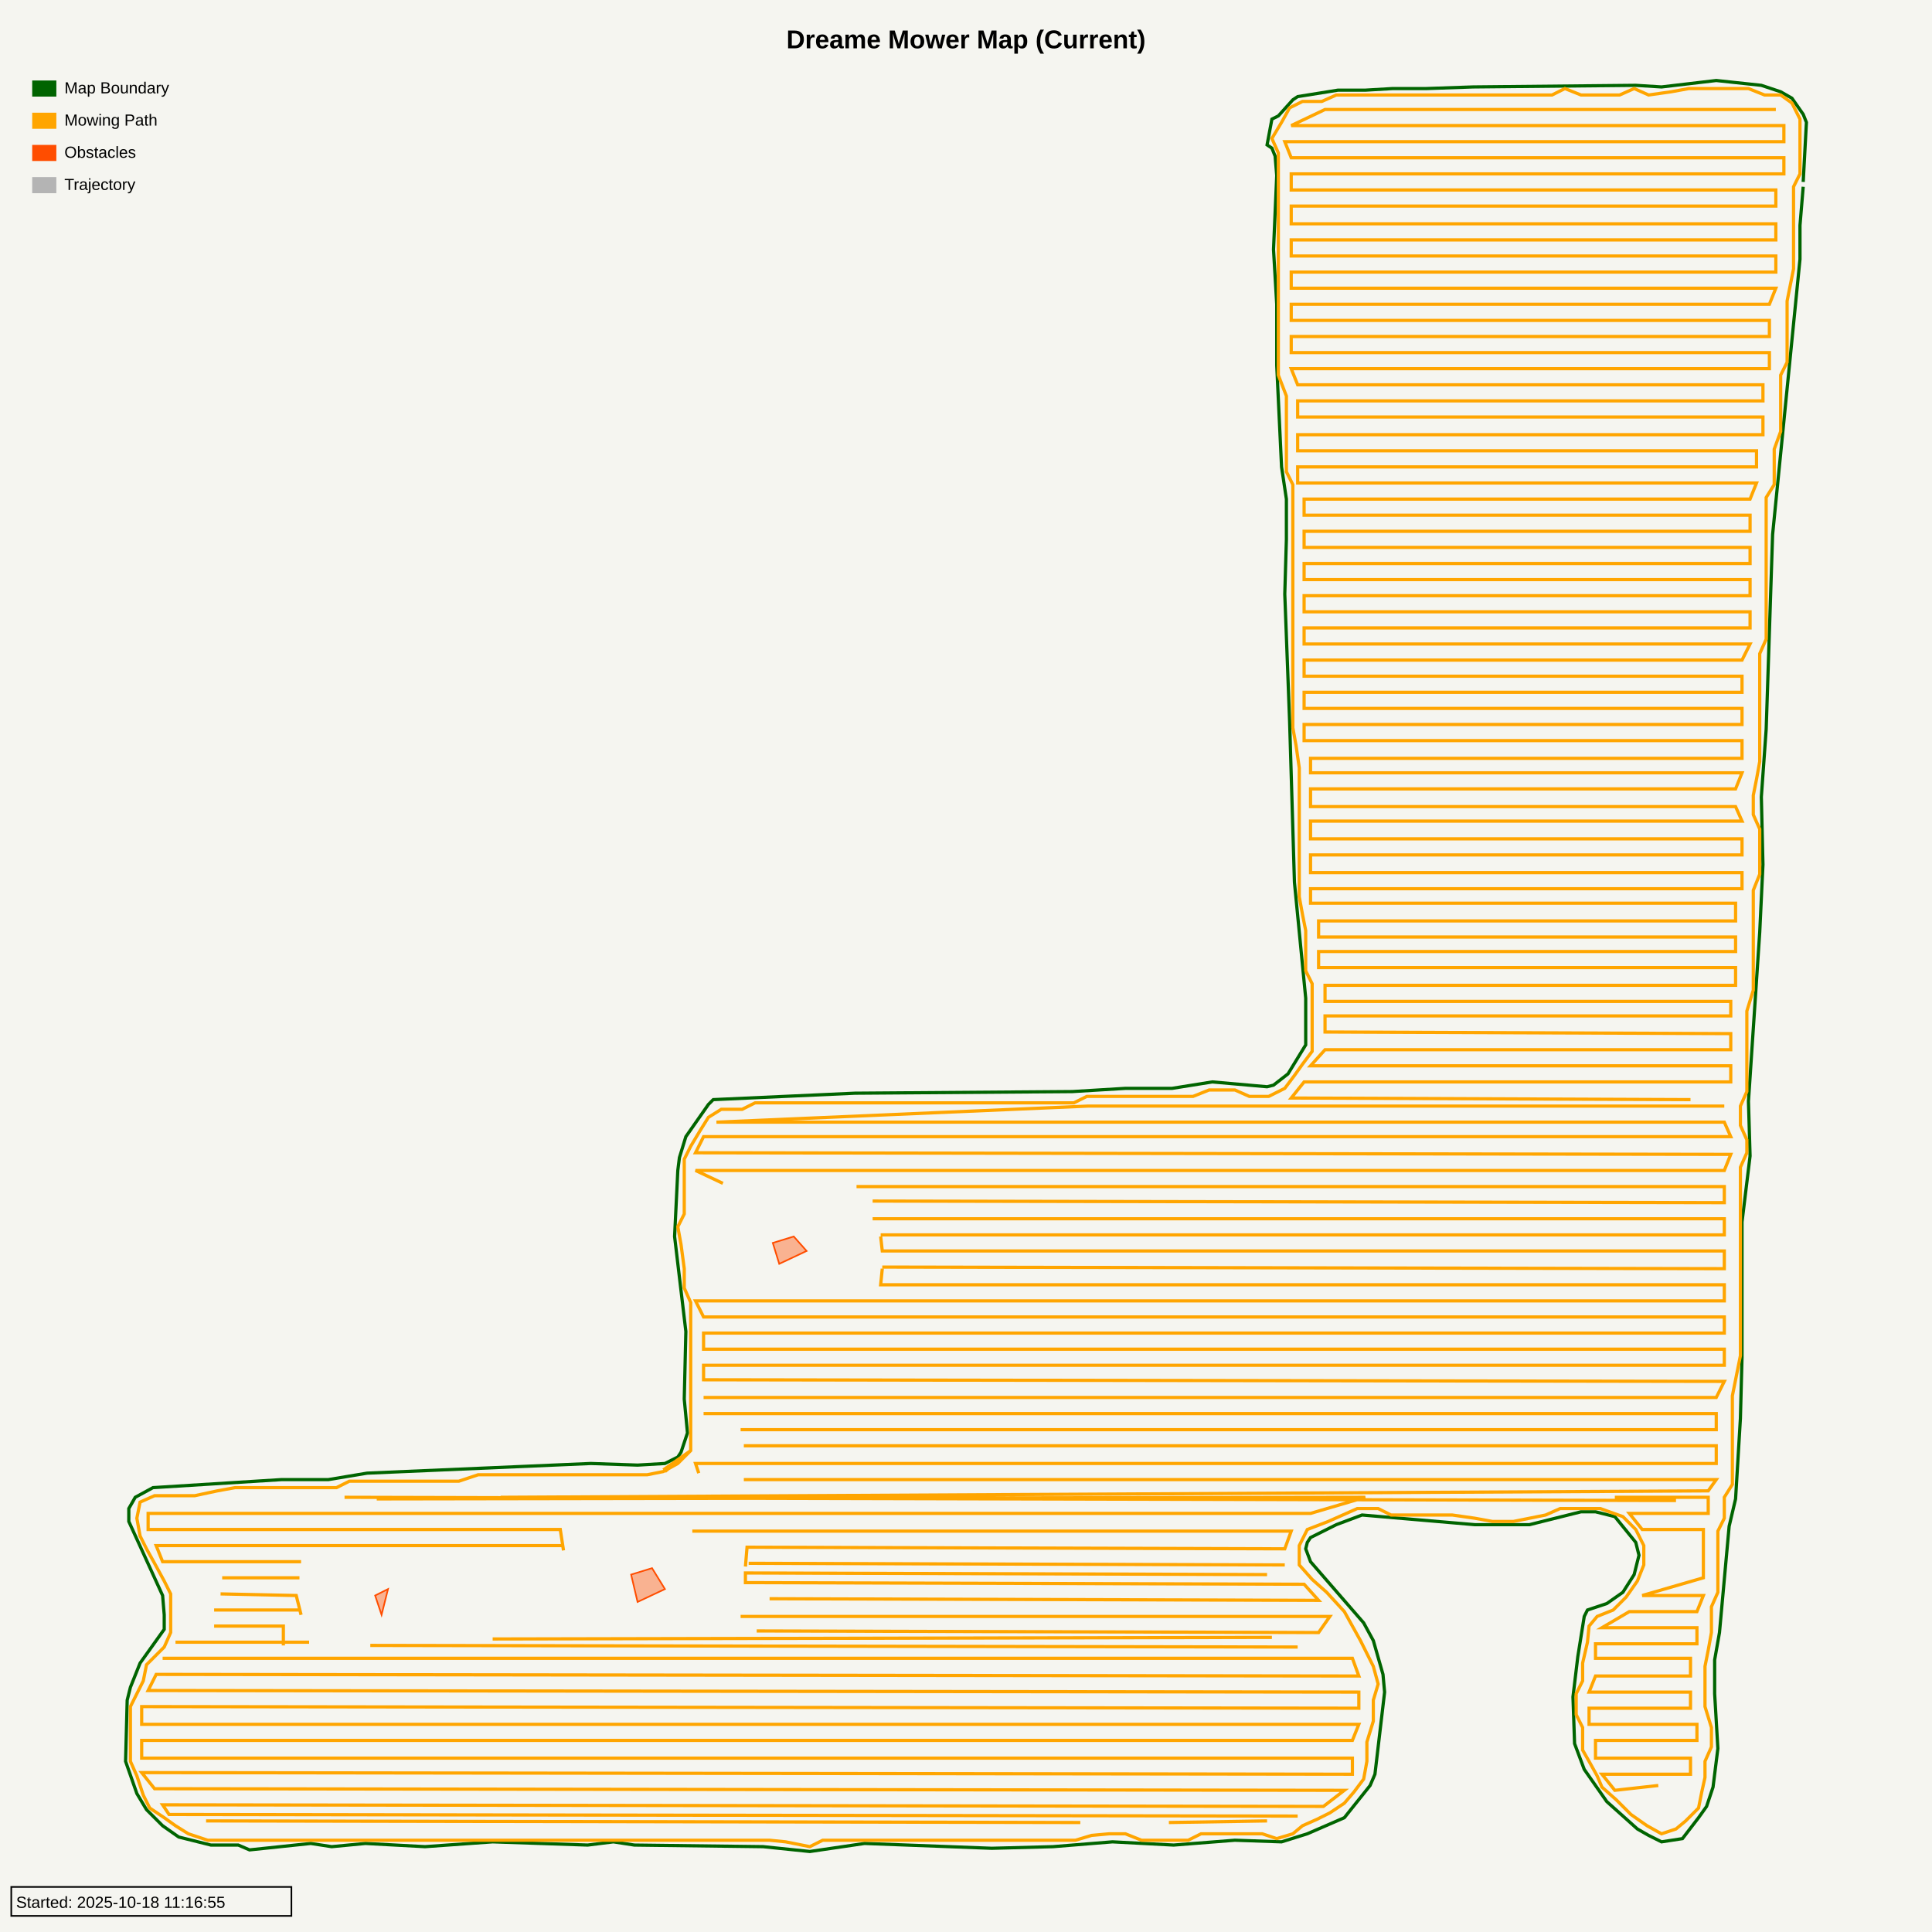
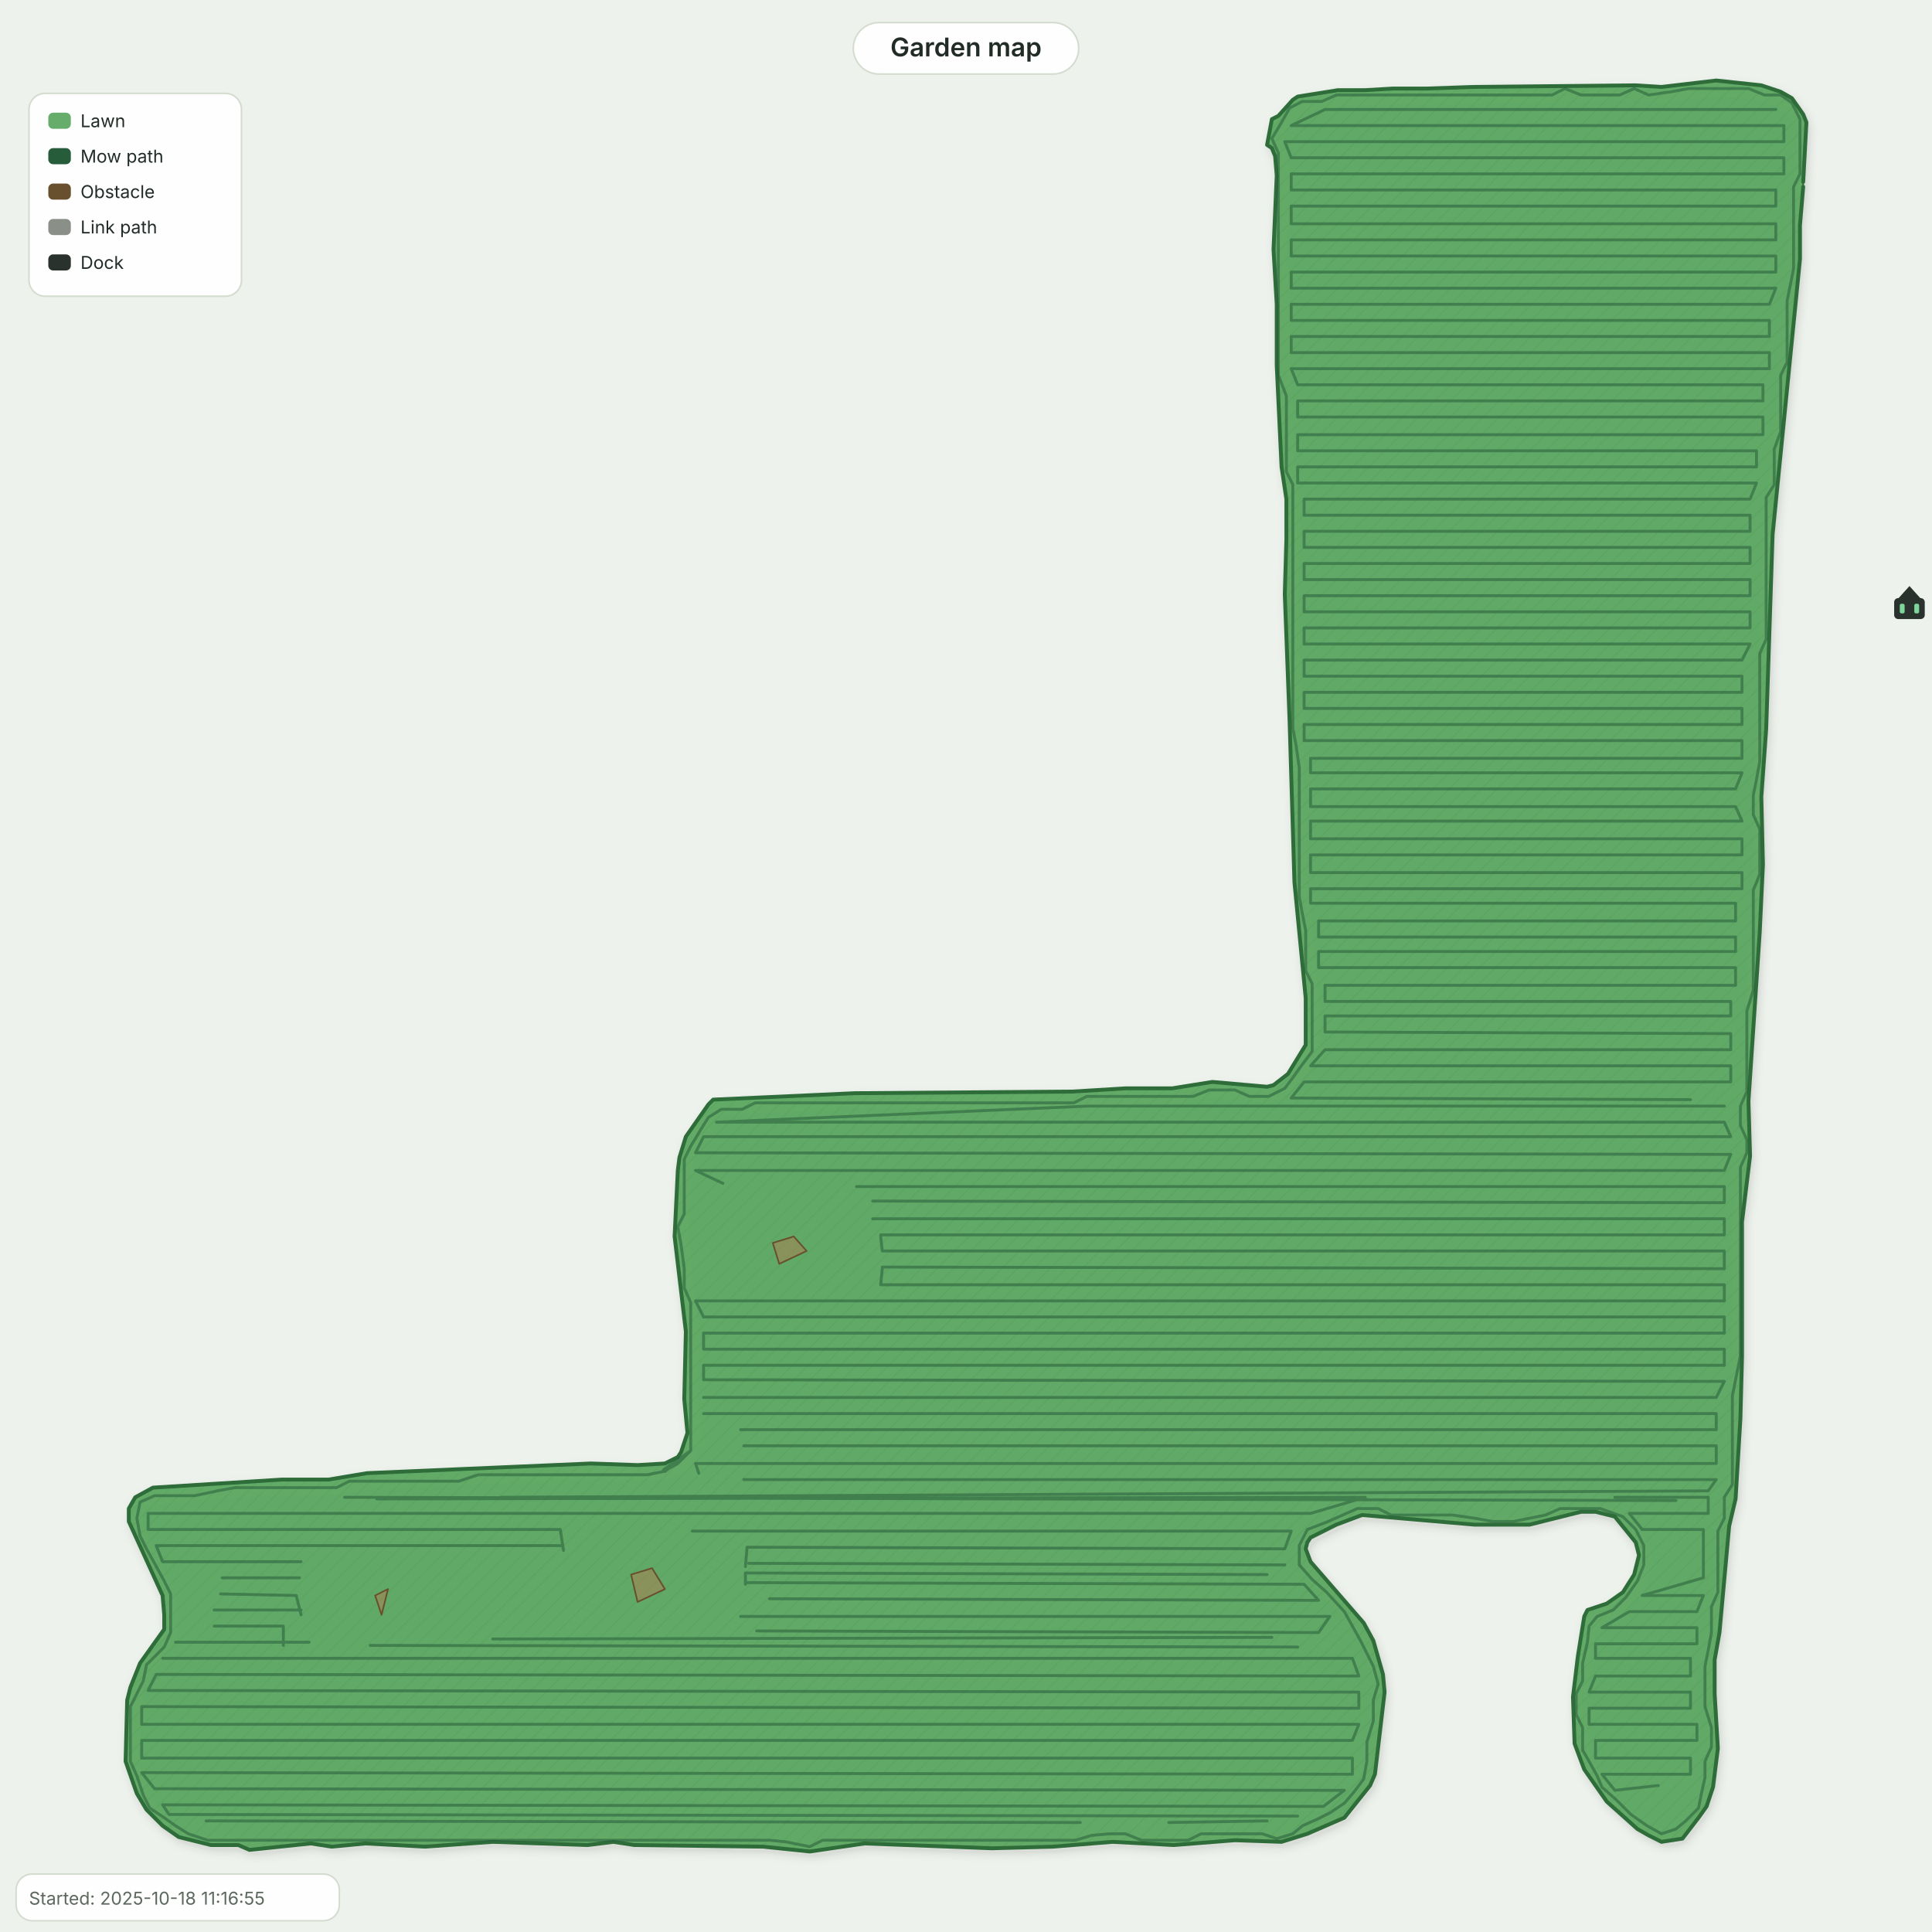
<svg xmlns="http://www.w3.org/2000/svg" width="1200" height="1200" viewBox="0 0 1200 1200">
-   <rect width="100%" height="100%" fill="#f5f5f0" />
-   <path d="M 1120 113 L 1122 76 L 1120 71 L 1113 61 L 1106 57 L 1094 53 L 1066 50 L 1032 54 L 1016 53 L 915 54 L 886 55 L 865 55 L 848 56 L 831 56 L 806 60 L 803 62 L 794 72 L 790 74 L 787 90 L 790 92 L 792 97 L 793 109 L 791 155 L 793 189 L 793 227 L 796 290 L 799 310 L 799 335 L 798 369 L 801 448 L 804 548 L 811 620 L 811 649 L 800 667 L 791 674 L 787 675 L 753 672 L 728 676 L 699 676 L 666 678 L 531 679 L 443 683 L 440 686 L 426 706 L 422 719 L 421 727 L 419 768 L 426 827 L 425 869 L 427 890 L 423 902 L 421 905 L 413 909 L 396 910 L 367 909 L 228 915 L 204 919 L 175 919 L 95 924 L 84 930 L 80 937 L 80 945 L 101 991 L 102 1003 L 102 1012 L 87 1033 L 81 1048 L 79 1056 L 78 1094 L 85 1114 L 91 1124 L 101 1134 L 111 1141 L 131 1146 L 148 1146 L 155 1149 L 193 1145 L 206 1147 L 227 1145 L 264 1147 L 306 1144 L 365 1146 L 381 1144 L 394 1146 L 474 1147 L 503 1150 L 537 1145 L 616 1148 L 654 1147 L 691 1144 L 729 1146 L 767 1143 L 796 1144 L 812 1139 L 835 1129 L 851 1109 L 854 1102 L 860 1051 L 859 1040 L 853 1019 L 847 1008 L 814 970 L 811 962 L 812 958 L 814 955 L 830 947 L 846 941 L 916 947 L 941 947 L 950 947 L 982 939 L 991 939 L 1003 942 L 1016 958 L 1018 966 L 1015 978 L 1008 989 L 998 996 L 986 1000 L 984 1004 L 980 1029 L 977 1054 L 978 1083 L 984 1099 L 998 1119 L 1017 1136 L 1024 1140 L 1032 1144 L 1045 1142 L 1055 1129 L 1060 1122 L 1064 1110 L 1067 1086 L 1065 1052 L 1065 1031 L 1068 1014 L 1074 948 L 1078 931 L 1081 881 L 1082 843 L 1082 759 L 1087 718 L 1086 684 L 1093 579 L 1095 537 L 1094 495 L 1097 453 L 1101 332 L 1118 161 L 1118 140 L 1120 116" stroke="#006400" stroke-width="2" fill="none" />
-   <path d="M 1103 68 L 823 68 L 802 78 L 1108 78 L 1108 88 L 798 88 L 802 98 L 1108 98 L 1108 108 L 802 108 L 802 118 L 1103 118 L 1103 128 L 802 128 L 802 139 L 1103 139 L 1103 149 L 802 149 L 802 159 L 1103 159 L 1103 169 L 802 169 L 802 179 L 1103 179 L 1099 189 L 802 189 L 802 199 L 1099 199 L 1099 209 L 802 209 L 802 219 L 1099 219 L 1099 229 L 802 229 L 806 239 L 1095 239 L 1095 249 L 806 249 L 806 259 L 1095 259 L 1095 270 L 806 270 L 806 280 L 1091 280 L 1091 290 L 806 290 L 806 300 L 1091 300 L 1087 310 L 810 310 L 810 320 L 1087 320 L 1087 330 L 810 330 L 810 340 L 1087 340 L 1087 350 L 810 350 L 810 360 L 1087 360 L 1087 370 L 810 370 L 810 380 L 1087 380 L 1087 390 L 810 390 L 810 400 L 1087 400 L 1082 410 L 810 410 L 810 420 L 1082 420 L 1082 430 L 810 430 L 810 440 L 1082 440 L 1082 450 L 810 450 L 810 460 L 1082 460 L 1082 471 L 814 471 L 814 480 L 1082 480 L 1078 490 L 814 490 L 814 501 L 1078 501 L 1082 510 L 814 510 L 814 521 L 1082 521 L 1082 531 L 814 531 L 814 542 L 1082 542 L 1082 552 L 814 552 L 814 561 L 1078 561 L 1078 572 L 819 572 L 819 582 L 1078 582 L 1078 591 L 819 591 L 819 601 L 1078 601 L 1078 612 L 823 612 L 823 622 L 1075 622 L 1075 631 L 823 631 L 823 641 L 1075 642 L 1075 652 L 823 652 L 814 662 L 1075 662 L 1075 672 L 810 672 L 802 682 L 1050 683 M 1071 687 L 676 687 L 445 697 L 1071 697 L 1075 706 L 437 706 L 432 716 L 1075 717 L 1071 727 L 432 727 L 449 735 M 532 737 L 1071 737 L 1071 747 L 542 746 M 542 749 M 542 757 L 1071 757 L 1071 767 L 547 767 M 547 768 L 548 777 L 1071 777 L 1071 788 L 548 787 M 548 788 L 547 798 L 1071 798 L 1071 808 L 432 808 L 437 818 L 1071 818 L 1071 828 L 437 828 L 437 838 L 1071 838 L 1071 848 L 437 848 L 437 857 L 1071 858 L 1066 868 L 437 868 L 453 868 M 437 878 L 1066 878 L 1066 888 L 460 888 M 462 888 M 462 898 L 1066 898 L 1066 909 L 432 909 L 434 915 M 462 919 L 1066 919 L 1061 926 L 311 930 M 214 930 L 1041 932 M 1003 930 L 1061 930 L 1061 940 L 1012 940 L 1020 950 L 1058 950 L 1058 980 L 1020 991 L 1058 991 L 1054 1001 L 1012 1001 L 995 1011 L 1054 1011 L 1054 1021 L 991 1021 L 991 1030 L 1050 1030 L 1050 1041 L 991 1041 L 987 1051 L 1050 1051 L 1050 1061 L 987 1061 L 987 1071 L 1054 1071 L 1054 1081 L 991 1081 L 991 1092 L 1050 1092 L 1050 1102 L 995 1102 L 1003 1112 L 1030 1109 M 806 1128 L 105 1127 L 101 1121 L 822 1122 L 835 1112 L 96 1111 L 88 1101 L 840 1102 L 840 1092 L 88 1092 L 88 1081 L 840 1081 L 844 1071 L 88 1071 L 88 1060 L 844 1061 L 844 1051 L 92 1050 L 97 1040 L 844 1041 L 840 1030 L 101 1030 L 118 1030 M 109 1020 L 192 1020 M 176 1022 L 176 1010 L 133 1010 M 133 1012 M 133 1000 L 187 1000 M 187 1003 L 184 991 L 137 990 M 138 992 M 138 980 L 186 980 M 187 970 L 101 970 L 97 960 L 349 960 M 350 963 L 348 950 L 92 950 L 92 940 L 814 940 L 848 930 L 234 931 M 726 1132 L 787 1131 M 671 1132 L 128 1131 M 306 1018 L 790 1017 M 806 1023 L 230 1022 M 470 1013 L 819 1014 L 826 1004 L 460 1004 M 462 1004 M 478 993 L 819 994 L 810 984 L 464 983 M 463 984 L 463 977 L 787 978 M 798 972 L 465 971 M 463 973 L 464 961 L 798 962 L 802 951 L 430 951 M 429 901 L 429 888 L 429 876 L 429 863 L 429 851 L 429 834 L 429 821 L 429 809 L 425 800 L 425 788 L 423 773 L 421 762 L 425 754 L 425 742 L 425 731 L 425 720 L 429 712 L 435 702 L 440 694 L 448 689 L 461 689 L 469 685 L 482 685 L 499 685 L 511 685 L 524 685 L 537 685 L 549 685 L 562 685 L 574 685 L 587 685 L 604 685 L 616 685 L 629 685 L 641 685 L 654 685 L 667 685 L 675 681 L 688 681 L 704 681 L 717 681 L 730 681 L 741 681 L 751 677 L 767 677 L 776 681 L 788 681 L 798 676 L 804 668 L 809 661 L 815 653 L 815 641 L 815 624 L 815 611 L 811 603 L 811 590 L 811 578 L 809 568 L 807 557 L 807 544 L 807 527 L 807 515 L 807 502 L 807 490 L 807 477 L 805 463 L 803 452 L 803 439 L 803 427 L 803 418 L 803 406 L 803 393 L 803 380 L 803 368 L 803 356 L 803 348 L 803 335 L 803 322 L 803 314 L 803 301 L 799 293 L 799 281 L 799 270 L 799 258 L 799 246 L 794 233 L 794 222 L 794 209 L 794 197 L 794 185 L 794 169 L 794 156 L 794 144 L 794 132 L 794 120 L 794 107 L 794 95 L 790 86 L 796 76 L 801 67 L 809 63 L 821 63 L 830 59 L 843 59 L 856 59 L 868 59 L 885 59 L 898 59 L 910 59 L 923 59 L 935 59 L 952 59 L 964 59 L 972 55 L 982 59 L 994 59 L 1006 59 L 1015 55 L 1024 59 L 1038 57 L 1049 55 L 1061 55 L 1074 55 L 1086 55 L 1096 59 L 1106 59 L 1113 64 L 1118 74 L 1118 86 L 1118 97 L 1118 108 L 1114 116 L 1114 132 L 1114 144 L 1114 155 L 1114 167 L 1112 177 L 1110 187 L 1110 198 L 1110 210 L 1110 225 L 1106 233 L 1106 245 L 1106 257 L 1106 268 L 1102 279 L 1102 290 L 1102 301 L 1097 309 L 1097 322 L 1097 333 L 1097 345 L 1097 358 L 1097 374 L 1097 385 L 1097 397 L 1093 406 L 1093 418 L 1093 431 L 1093 443 L 1093 456 L 1093 473 L 1091 484 L 1089 494 L 1089 506 L 1093 515 L 1093 531 L 1093 543 L 1089 553 L 1089 565 L 1089 578 L 1089 590 L 1089 603 L 1089 615 L 1085 628 L 1085 641 L 1085 653 L 1085 666 L 1085 678 L 1081 687 L 1081 699 L 1085 708 L 1085 716 L 1081 725 L 1081 737 L 1081 754 L 1081 767 L 1081 779 L 1081 792 L 1081 804 L 1081 817 L 1081 830 L 1081 842 L 1078 857 L 1076 867 L 1076 880 L 1076 893 L 1076 905 L 1076 922 L 1071 930 L 1071 943 L 1067 951 L 1067 964 L 1067 977 L 1067 989 L 1063 998 L 1063 1014 L 1061 1025 L 1059 1035 L 1059 1048 L 1059 1060 L 1063 1073 L 1063 1085 L 1059 1094 L 1059 1104 L 1057 1113 L 1055 1123 L 1047 1131 L 1041 1136 L 1032 1139 L 1023 1134 L 1013 1127 L 1004 1118 L 995 1110 L 992 1103 L 987 1094 L 983 1087 L 983 1073 L 979 1065 L 979 1052 L 983 1044 L 983 1033 L 986 1020 L 987 1010 L 992 1004 L 1002 1000 L 1010 992 L 1017 982 L 1021 972 L 1021 960 L 1016 950 L 1008 942 L 994 937 L 982 937 L 969 937 L 960 941 L 950 943 L 940 945 L 927 945 L 916 943 L 902 941 L 889 941 L 877 941 L 864 941 L 856 937 L 843 937 L 834 941 L 825 945 L 812 950 L 807 960 L 807 972 L 815 981 L 824 989 L 835 1001 L 840 1010 L 845 1019 L 849 1027 L 853 1035 L 856 1046 L 853 1056 L 853 1069 L 849 1082 L 849 1094 L 847 1105 L 841 1113 L 835 1120 L 826 1126 L 818 1130 L 809 1134 L 803 1139 L 793 1142 L 784 1139 L 772 1139 L 759 1139 L 746 1139 L 738 1143 L 721 1143 L 709 1143 L 699 1139 L 689 1139 L 678 1140 L 668 1143 L 655 1143 L 642 1143 L 626 1143 L 614 1143 L 602 1143 L 589 1143 L 577 1143 L 565 1143 L 552 1143 L 541 1143 L 524 1143 L 511 1143 L 503 1147 L 488 1144 L 478 1143 L 465 1143 L 453 1143 L 440 1143 L 427 1143 L 415 1143 L 402 1143 L 385 1143 L 373 1143 L 360 1143 L 348 1143 L 335 1143 L 318 1143 L 306 1143 L 293 1143 L 280 1143 L 268 1143 L 255 1143 L 243 1143 L 230 1143 L 213 1143 L 201 1143 L 188 1143 L 175 1143 L 163 1143 L 154 1143 L 142 1143 L 129 1143 L 117 1139 L 109 1134 L 102 1129 L 93 1123 L 89 1115 L 85 1103 L 81 1094 L 81 1082 L 81 1071 L 81 1060 L 85 1052 L 89 1044 L 91 1034 L 102 1023 L 106 1014 L 106 1002 L 106 990 L 102 982 L 96 971 L 91 962 L 87 954 L 85 943 L 87 933 L 96 929 L 108 929 L 121 929 L 135 926 L 146 924 L 159 924 L 171 924 L 184 924 L 196 924 L 209 924 L 217 920 L 234 920 L 247 920 L 259 920 L 272 920 L 285 920 L 297 916 L 310 916 L 322 916 L 335 916 L 348 916 L 360 916 L 373 916 L 385 916 L 402 916 L 412 914 L 421 909 L 429 901 L 413 914 M 421 909 L 429 901 L 429 888 L 429 876 L 429 863 L 429 851 L 429 834 L 429 821 L 429 809 L 425 800 L 425 788 L 423 773 L 421 762 L 425 754 L 425 742 L 425 731 L 425 720 L 429 712 L 435 702 L 440 694 L 448 689 L 461 689 L 469 685 L 482 685 L 499 685 L 511 685 L 524 685 L 537 685 L 549 685 L 562 685 L 574 685 L 587 685 L 604 685 L 616 685 L 629 685 L 641 685 L 654 685 L 667 685 L 675 681 L 688 681 L 704 681 L 717 681 L 730 681 L 741 681 L 751 677 L 767 677 L 776 681 L 788 681 L 798 676 L 804 668 L 809 661 L 815 653 L 815 641 L 815 624 L 815 611 L 811 603 L 811 590 L 811 578 L 809 568 L 807 557 L 807 544 L 807 527 L 807 515 L 807 502 L 807 490 L 807 477 L 805 463 L 803 452 L 803 439 L 803 427 L 803 418 L 803 406 L 803 393 L 803 380 L 803 368 L 803 356 L 803 348 L 803 335 L 803 322 L 803 314 L 803 301 L 799 293 L 799 281 L 799 270 L 799 258 L 799 246 L 794 233 L 794 222 L 794 209 L 794 197 L 794 185 L 794 169 L 794 156 L 794 144 L 794 132 L 794 120 L 794 107 L 794 95 L 790 86 L 796 76 L 801 67 L 809 63 L 821 63 L 830 59 L 843 59 L 856 59 L 868 59 L 885 59 L 898 59 L 910 59 L 923 59 L 935 59 L 952 59 L 964 59 L 972 55 L 982 59 L 994 59 L 1006 59 L 1015 55 L 1024 59 L 1038 57 L 1049 55 L 1061 55 L 1074 55 L 1086 55 L 1096 59 L 1106 59 L 1113 64 L 1118 74 L 1118 86 L 1118 97 L 1118 108 L 1114 116 L 1114 132 L 1114 144 L 1114 155 L 1114 167 L 1112 177 L 1110 187 L 1110 198 L 1110 210 L 1110 225 L 1106 233 L 1106 245 L 1106 257 L 1106 268 L 1102 279 L 1102 290 L 1102 301 L 1097 309 L 1097 322 L 1097 333 L 1097 345 L 1097 358 L 1097 374 L 1097 385 L 1097 397 L 1093 406 L 1093 418 L 1093 431 L 1093 443 L 1093 456 L 1093 473 L 1091 484 L 1089 494 L 1089 506 L 1093 515 L 1093 531 L 1093 543 L 1089 553 L 1089 565 L 1089 578 L 1089 590 L 1089 603 L 1089 615 L 1085 628 L 1085 641 L 1085 653 L 1085 666 L 1085 678 L 1081 687 L 1081 699 L 1085 708 L 1085 716 L 1081 725 L 1081 737 L 1081 754 L 1081 767 L 1081 779 L 1081 792 L 1081 804 L 1081 817 L 1081 830 L 1081 842 L 1078 857 L 1076 867 L 1076 880 L 1076 893 L 1076 905 L 1076 922 L 1071 930 L 1071 943 L 1067 951 L 1067 964 L 1067 977 L 1067 989 L 1063 998 L 1063 1014 L 1061 1025 L 1059 1035 L 1059 1048 L 1059 1060 L 1063 1073 L 1063 1085 L 1059 1094 L 1059 1104 L 1057 1113 L 1055 1123 L 1047 1131 L 1041 1136 L 1032 1139 L 1023 1134 L 1013 1127 L 1004 1118 L 995 1110 L 992 1103 L 987 1094 L 983 1087 L 983 1073 L 979 1065 L 979 1052 L 983 1044 L 983 1033 L 986 1020 L 987 1010 L 992 1004 L 1002 1000 L 1010 992 L 1017 982 L 1021 972 L 1021 960 L 1016 950 L 1008 942 L 994 937 L 982 937 L 969 937 L 960 941 L 950 943 L 940 945 L 927 945 L 916 943 L 902 941 L 889 941 L 877 941 L 864 941 L 856 937 L 843 937 L 834 941 L 825 945 L 812 950 L 807 960 L 807 972 L 815 981 L 824 989 L 835 1001 L 840 1010 L 845 1019 L 849 1027 L 853 1035 L 856 1046 L 853 1056 L 853 1069 L 849 1082 L 849 1094 L 847 1105 L 841 1113 L 835 1120 L 826 1126 L 818 1130 L 809 1134 L 803 1139 L 793 1142 L 784 1139 L 772 1139 L 759 1139 L 746 1139 L 738 1143 L 721 1143 L 709 1143 L 699 1139 L 689 1139 L 678 1140 L 668 1143 L 655 1143 L 642 1143 L 626 1143 L 614 1143 L 602 1143 L 589 1143 L 577 1143 L 565 1143 L 552 1143 L 541 1143 L 524 1143 L 511 1143 L 503 1147 L 488 1144 L 478 1143 L 465 1143 L 453 1143 L 440 1143 L 427 1143 L 415 1143 L 402 1143 L 385 1143 L 373 1143 L 360 1143 L 348 1143 L 335 1143 L 318 1143 L 306 1143 L 293 1143 L 280 1143 L 268 1143 L 255 1143 L 243 1143 L 230 1143 L 213 1143 L 201 1143 L 188 1143 L 175 1143 L 163 1143 L 154 1143 L 142 1143 L 129 1143 L 117 1139 L 109 1134 L 102 1129 L 93 1123 L 89 1115 L 85 1103 L 81 1094 L 81 1082 L 81 1071 L 81 1060 L 85 1052 L 89 1044 L 91 1034 L 102 1023 L 106 1014 L 106 1002 L 106 990 L 102 982 L 96 971 L 91 962 L 87 954 L 85 943 L 87 933 L 96 929 L 108 929 L 121 929 L 135 926 L 146 924 L 159 924 L 171 924 L 184 924 L 196 924 L 209 924 L 217 920 L 234 920 L 247 920 L 259 920 L 272 920 L 285 920 L 297 916 L 310 916 L 322 916 L 335 916 L 348 916 L 360 916 L 373 916 L 385 916 L 402 916 L 412 914 L 421 909 L 429 901 L 412 913" stroke="#ffa500" stroke-width="2" fill="none" />
-   <polygon points="484,785 480,772 493,768 501,777" fill="#ff4d0065" stroke="#ff4d00" />
-   <polygon points="396,995 392,978 405,974 413,987" fill="#ff4d0065" stroke="#ff4d00" />
-   <polygon points="237,1003 233,991 241,987" fill="#ff4d0065" stroke="#ff4d00" />
-   <text x="600" y="30" font-family="Arial, sans-serif" font-size="16" font-weight="bold" fill="#000000" text-anchor="middle">Dreame Mower Map (Current)</text>
-   <rect x="20" y="50" width="15" height="10" fill="#006400" />
-   <text x="40" y="58" font-family="Arial, sans-serif" font-size="10" fill="#000000">Map Boundary</text>
-   <rect x="20" y="70" width="15" height="10" fill="#ffa500" />
-   <text x="40" y="78" font-family="Arial, sans-serif" font-size="10" fill="#000000">Mowing Path</text>
-   <rect x="20" y="90" width="15" height="10" fill="#ff4d00" />
-   <text x="40" y="98" font-family="Arial, sans-serif" font-size="10" fill="#000000">Obstacles</text>
-   <rect x="20" y="110" width="15" height="10" fill="#b4b4b4" />
-   <text x="40" y="118" font-family="Arial, sans-serif" font-size="10" fill="#000000">Trajectory</text>
+   <rect width="100%" height="100%" fill="#eef2ec" />
+   <defs>
+     <filter id="lawnShadow" x="-10%" y="-10%" width="120%" height="120%">
+       <feDropShadow dx="1.4" dy="2.6" stdDeviation="3.2" flood-color="#243028" flood-opacity="0.20" />
+     </filter>
+     <pattern id="grassHatch" width="10" height="10" patternUnits="userSpaceOnUse">
+       <path d="M-1 1 L1 -1 M0 10 L10 0 M9 11 L11 9" stroke="#3f7d45" stroke-width="0.55" opacity="0.16" />
+     </pattern>
+   </defs>
+   <polygon points="1120,113 1122,76 1120,71 1113,61 1106,57 1094,53 1066,50 1032,54 1016,53 915,54 886,55 865,55 848,56 831,56 806,60 803,62 794,72 790,74 787,90 790,92 792,97 793,109 791,155 793,189 793,227 796,290 799,310 799,335 798,369 801,448 804,548 811,620 811,649 800,667 791,674 787,675 753,672 728,676 699,676 666,678 531,679 443,683 440,686 426,706 422,719 421,727 419,768 426,827 425,869 427,890 423,902 421,905 413,909 396,910 367,909 228,915 204,919 175,919 95,924 84,930 80,937 80,945 101,991 102,1003 102,1012 87,1033 81,1048 79,1056 78,1094 85,1114 91,1124 101,1134 111,1141 131,1146 148,1146 155,1149 193,1145 206,1147 227,1145 264,1147 306,1144 365,1146 381,1144 394,1146 474,1147 503,1150 537,1145 616,1148 654,1147 691,1144 729,1146 767,1143 796,1144 812,1139 835,1129 851,1109 854,1102 860,1051 859,1040 853,1019 847,1008 814,970 811,962 812,958 814,955 830,947 846,941 916,947 941,947 950,947 982,939 991,939 1003,942 1016,958 1018,966 1015,978 1008,989 998,996 986,1000 984,1004 980,1029 977,1054 978,1083 984,1099 998,1119 1017,1136 1024,1140 1032,1144 1045,1142 1055,1129 1060,1122 1064,1110 1067,1086 1065,1052 1065,1031 1068,1014 1074,948 1078,931 1081,881 1082,843 1082,759 1087,718 1086,684 1093,579 1095,537 1094,495 1097,453 1101,332 1118,161 1118,140 1120,116" fill="#56a45ce6" stroke="none" stroke-linejoin="round" filter="url(#lawnShadow)" />
+   <polygon points="1120,113 1122,76 1120,71 1113,61 1106,57 1094,53 1066,50 1032,54 1016,53 915,54 886,55 865,55 848,56 831,56 806,60 803,62 794,72 790,74 787,90 790,92 792,97 793,109 791,155 793,189 793,227 796,290 799,310 799,335 798,369 801,448 804,548 811,620 811,649 800,667 791,674 787,675 753,672 728,676 699,676 666,678 531,679 443,683 440,686 426,706 422,719 421,727 419,768 426,827 425,869 427,890 423,902 421,905 413,909 396,910 367,909 228,915 204,919 175,919 95,924 84,930 80,937 80,945 101,991 102,1003 102,1012 87,1033 81,1048 79,1056 78,1094 85,1114 91,1124 101,1134 111,1141 131,1146 148,1146 155,1149 193,1145 206,1147 227,1145 264,1147 306,1144 365,1146 381,1144 394,1146 474,1147 503,1150 537,1145 616,1148 654,1147 691,1144 729,1146 767,1143 796,1144 812,1139 835,1129 851,1109 854,1102 860,1051 859,1040 853,1019 847,1008 814,970 811,962 812,958 814,955 830,947 846,941 916,947 941,947 950,947 982,939 991,939 1003,942 1016,958 1018,966 1015,978 1008,989 998,996 986,1000 984,1004 980,1029 977,1054 978,1083 984,1099 998,1119 1017,1136 1024,1140 1032,1144 1045,1142 1055,1129 1060,1122 1064,1110 1067,1086 1065,1052 1065,1031 1068,1014 1074,948 1078,931 1081,881 1082,843 1082,759 1087,718 1086,684 1093,579 1095,537 1094,495 1097,453 1101,332 1118,161 1118,140 1120,116" fill="url(#grassHatch)" stroke="#2e6c3a" stroke-linejoin="round" />
+   <path d="M 1120 113 L 1122 76 L 1120 71 L 1113 61 L 1106 57 L 1094 53 L 1066 50 L 1032 54 L 1016 53 L 915 54 L 886 55 L 865 55 L 848 56 L 831 56 L 806 60 L 803 62 L 794 72 L 790 74 L 787 90 L 790 92 L 792 97 L 793 109 L 791 155 L 793 189 L 793 227 L 796 290 L 799 310 L 799 335 L 798 369 L 801 448 L 804 548 L 811 620 L 811 649 L 800 667 L 791 674 L 787 675 L 753 672 L 728 676 L 699 676 L 666 678 L 531 679 L 443 683 L 440 686 L 426 706 L 422 719 L 421 727 L 419 768 L 426 827 L 425 869 L 427 890 L 423 902 L 421 905 L 413 909 L 396 910 L 367 909 L 228 915 L 204 919 L 175 919 L 95 924 L 84 930 L 80 937 L 80 945 L 101 991 L 102 1003 L 102 1012 L 87 1033 L 81 1048 L 79 1056 L 78 1094 L 85 1114 L 91 1124 L 101 1134 L 111 1141 L 131 1146 L 148 1146 L 155 1149 L 193 1145 L 206 1147 L 227 1145 L 264 1147 L 306 1144 L 365 1146 L 381 1144 L 394 1146 L 474 1147 L 503 1150 L 537 1145 L 616 1148 L 654 1147 L 691 1144 L 729 1146 L 767 1143 L 796 1144 L 812 1139 L 835 1129 L 851 1109 L 854 1102 L 860 1051 L 859 1040 L 853 1019 L 847 1008 L 814 970 L 811 962 L 812 958 L 814 955 L 830 947 L 846 941 L 916 947 L 941 947 L 950 947 L 982 939 L 991 939 L 1003 942 L 1016 958 L 1018 966 L 1015 978 L 1008 989 L 998 996 L 986 1000 L 984 1004 L 980 1029 L 977 1054 L 978 1083 L 984 1099 L 998 1119 L 1017 1136 L 1024 1140 L 1032 1144 L 1045 1142 L 1055 1129 L 1060 1122 L 1064 1110 L 1067 1086 L 1065 1052 L 1065 1031 L 1068 1014 L 1074 948 L 1078 931 L 1081 881 L 1082 843 L 1082 759 L 1087 718 L 1086 684 L 1093 579 L 1095 537 L 1094 495 L 1097 453 L 1101 332 L 1118 161 L 1118 140 L 1120 116" stroke="#2e6c3a" stroke-width="2.4" fill="none" stroke-linecap="round" stroke-linejoin="round" />
+   <path d="M 1103 68 L 823 68 L 802 78 L 1108 78 L 1108 88 L 798 88 L 802 98 L 1108 98 L 1108 108 L 802 108 L 802 118 L 1103 118 L 1103 128 L 802 128 L 802 139 L 1103 139 L 1103 149 L 802 149 L 802 159 L 1103 159 L 1103 169 L 802 169 L 802 179 L 1103 179 L 1099 189 L 802 189 L 802 199 L 1099 199 L 1099 209 L 802 209 L 802 219 L 1099 219 L 1099 229 L 802 229 L 806 239 L 1095 239 L 1095 249 L 806 249 L 806 259 L 1095 259 L 1095 270 L 806 270 L 806 280 L 1091 280 L 1091 290 L 806 290 L 806 300 L 1091 300 L 1087 310 L 810 310 L 810 320 L 1087 320 L 1087 330 L 810 330 L 810 340 L 1087 340 L 1087 350 L 810 350 L 810 360 L 1087 360 L 1087 370 L 810 370 L 810 380 L 1087 380 L 1087 390 L 810 390 L 810 400 L 1087 400 L 1082 410 L 810 410 L 810 420 L 1082 420 L 1082 430 L 810 430 L 810 440 L 1082 440 L 1082 450 L 810 450 L 810 460 L 1082 460 L 1082 471 L 814 471 L 814 480 L 1082 480 L 1078 490 L 814 490 L 814 501 L 1078 501 L 1082 510 L 814 510 L 814 521 L 1082 521 L 1082 531 L 814 531 L 814 542 L 1082 542 L 1082 552 L 814 552 L 814 561 L 1078 561 L 1078 572 L 819 572 L 819 582 L 1078 582 L 1078 591 L 819 591 L 819 601 L 1078 601 L 1078 612 L 823 612 L 823 622 L 1075 622 L 1075 631 L 823 631 L 823 641 L 1075 642 L 1075 652 L 823 652 L 814 662 L 1075 662 L 1075 672 L 810 672 L 802 682 L 1050 683 M 1071 687 L 676 687 L 445 697 L 1071 697 L 1075 706 L 437 706 L 432 716 L 1075 717 L 1071 727 L 432 727 L 449 735 M 532 737 L 1071 737 L 1071 747 L 542 746 M 542 749 M 542 757 L 1071 757 L 1071 767 L 547 767 M 547 768 L 548 777 L 1071 777 L 1071 788 L 548 787 M 548 788 L 547 798 L 1071 798 L 1071 808 L 432 808 L 437 818 L 1071 818 L 1071 828 L 437 828 L 437 838 L 1071 838 L 1071 848 L 437 848 L 437 857 L 1071 858 L 1066 868 L 437 868 L 453 868 M 437 878 L 1066 878 L 1066 888 L 460 888 M 462 888 M 462 898 L 1066 898 L 1066 909 L 432 909 L 434 915 M 462 919 L 1066 919 L 1061 926 L 311 930 M 214 930 L 1041 932 M 1003 930 L 1061 930 L 1061 940 L 1012 940 L 1020 950 L 1058 950 L 1058 980 L 1020 991 L 1058 991 L 1054 1001 L 1012 1001 L 995 1011 L 1054 1011 L 1054 1021 L 991 1021 L 991 1030 L 1050 1030 L 1050 1041 L 991 1041 L 987 1051 L 1050 1051 L 1050 1061 L 987 1061 L 987 1071 L 1054 1071 L 1054 1081 L 991 1081 L 991 1092 L 1050 1092 L 1050 1102 L 995 1102 L 1003 1112 L 1030 1109 M 806 1128 L 105 1127 L 101 1121 L 822 1122 L 835 1112 L 96 1111 L 88 1101 L 840 1102 L 840 1092 L 88 1092 L 88 1081 L 840 1081 L 844 1071 L 88 1071 L 88 1060 L 844 1061 L 844 1051 L 92 1050 L 97 1040 L 844 1041 L 840 1030 L 101 1030 L 118 1030 M 109 1020 L 192 1020 M 176 1022 L 176 1010 L 133 1010 M 133 1012 M 133 1000 L 187 1000 M 187 1003 L 184 991 L 137 990 M 138 992 M 138 980 L 186 980 M 187 970 L 101 970 L 97 960 L 349 960 M 350 963 L 348 950 L 92 950 L 92 940 L 814 940 L 848 930 L 234 931 M 726 1132 L 787 1131 M 671 1132 L 128 1131 M 306 1018 L 790 1017 M 806 1023 L 230 1022 M 470 1013 L 819 1014 L 826 1004 L 460 1004 M 462 1004 M 478 993 L 819 994 L 810 984 L 464 983 M 463 984 L 463 977 L 787 978 M 798 972 L 465 971 M 463 973 L 464 961 L 798 962 L 802 951 L 430 951 M 429 901 L 429 888 L 429 876 L 429 863 L 429 851 L 429 834 L 429 821 L 429 809 L 425 800 L 425 788 L 423 773 L 421 762 L 425 754 L 425 742 L 425 731 L 425 720 L 429 712 L 435 702 L 440 694 L 448 689 L 461 689 L 469 685 L 482 685 L 499 685 L 511 685 L 524 685 L 537 685 L 549 685 L 562 685 L 574 685 L 587 685 L 604 685 L 616 685 L 629 685 L 641 685 L 654 685 L 667 685 L 675 681 L 688 681 L 704 681 L 717 681 L 730 681 L 741 681 L 751 677 L 767 677 L 776 681 L 788 681 L 798 676 L 804 668 L 809 661 L 815 653 L 815 641 L 815 624 L 815 611 L 811 603 L 811 590 L 811 578 L 809 568 L 807 557 L 807 544 L 807 527 L 807 515 L 807 502 L 807 490 L 807 477 L 805 463 L 803 452 L 803 439 L 803 427 L 803 418 L 803 406 L 803 393 L 803 380 L 803 368 L 803 356 L 803 348 L 803 335 L 803 322 L 803 314 L 803 301 L 799 293 L 799 281 L 799 270 L 799 258 L 799 246 L 794 233 L 794 222 L 794 209 L 794 197 L 794 185 L 794 169 L 794 156 L 794 144 L 794 132 L 794 120 L 794 107 L 794 95 L 790 86 L 796 76 L 801 67 L 809 63 L 821 63 L 830 59 L 843 59 L 856 59 L 868 59 L 885 59 L 898 59 L 910 59 L 923 59 L 935 59 L 952 59 L 964 59 L 972 55 L 982 59 L 994 59 L 1006 59 L 1015 55 L 1024 59 L 1038 57 L 1049 55 L 1061 55 L 1074 55 L 1086 55 L 1096 59 L 1106 59 L 1113 64 L 1118 74 L 1118 86 L 1118 97 L 1118 108 L 1114 116 L 1114 132 L 1114 144 L 1114 155 L 1114 167 L 1112 177 L 1110 187 L 1110 198 L 1110 210 L 1110 225 L 1106 233 L 1106 245 L 1106 257 L 1106 268 L 1102 279 L 1102 290 L 1102 301 L 1097 309 L 1097 322 L 1097 333 L 1097 345 L 1097 358 L 1097 374 L 1097 385 L 1097 397 L 1093 406 L 1093 418 L 1093 431 L 1093 443 L 1093 456 L 1093 473 L 1091 484 L 1089 494 L 1089 506 L 1093 515 L 1093 531 L 1093 543 L 1089 553 L 1089 565 L 1089 578 L 1089 590 L 1089 603 L 1089 615 L 1085 628 L 1085 641 L 1085 653 L 1085 666 L 1085 678 L 1081 687 L 1081 699 L 1085 708 L 1085 716 L 1081 725 L 1081 737 L 1081 754 L 1081 767 L 1081 779 L 1081 792 L 1081 804 L 1081 817 L 1081 830 L 1081 842 L 1078 857 L 1076 867 L 1076 880 L 1076 893 L 1076 905 L 1076 922 L 1071 930 L 1071 943 L 1067 951 L 1067 964 L 1067 977 L 1067 989 L 1063 998 L 1063 1014 L 1061 1025 L 1059 1035 L 1059 1048 L 1059 1060 L 1063 1073 L 1063 1085 L 1059 1094 L 1059 1104 L 1057 1113 L 1055 1123 L 1047 1131 L 1041 1136 L 1032 1139 L 1023 1134 L 1013 1127 L 1004 1118 L 995 1110 L 992 1103 L 987 1094 L 983 1087 L 983 1073 L 979 1065 L 979 1052 L 983 1044 L 983 1033 L 986 1020 L 987 1010 L 992 1004 L 1002 1000 L 1010 992 L 1017 982 L 1021 972 L 1021 960 L 1016 950 L 1008 942 L 994 937 L 982 937 L 969 937 L 960 941 L 950 943 L 940 945 L 927 945 L 916 943 L 902 941 L 889 941 L 877 941 L 864 941 L 856 937 L 843 937 L 834 941 L 825 945 L 812 950 L 807 960 L 807 972 L 815 981 L 824 989 L 835 1001 L 840 1010 L 845 1019 L 849 1027 L 853 1035 L 856 1046 L 853 1056 L 853 1069 L 849 1082 L 849 1094 L 847 1105 L 841 1113 L 835 1120 L 826 1126 L 818 1130 L 809 1134 L 803 1139 L 793 1142 L 784 1139 L 772 1139 L 759 1139 L 746 1139 L 738 1143 L 721 1143 L 709 1143 L 699 1139 L 689 1139 L 678 1140 L 668 1143 L 655 1143 L 642 1143 L 626 1143 L 614 1143 L 602 1143 L 589 1143 L 577 1143 L 565 1143 L 552 1143 L 541 1143 L 524 1143 L 511 1143 L 503 1147 L 488 1144 L 478 1143 L 465 1143 L 453 1143 L 440 1143 L 427 1143 L 415 1143 L 402 1143 L 385 1143 L 373 1143 L 360 1143 L 348 1143 L 335 1143 L 318 1143 L 306 1143 L 293 1143 L 280 1143 L 268 1143 L 255 1143 L 243 1143 L 230 1143 L 213 1143 L 201 1143 L 188 1143 L 175 1143 L 163 1143 L 154 1143 L 142 1143 L 129 1143 L 117 1139 L 109 1134 L 102 1129 L 93 1123 L 89 1115 L 85 1103 L 81 1094 L 81 1082 L 81 1071 L 81 1060 L 85 1052 L 89 1044 L 91 1034 L 102 1023 L 106 1014 L 106 1002 L 106 990 L 102 982 L 96 971 L 91 962 L 87 954 L 85 943 L 87 933 L 96 929 L 108 929 L 121 929 L 135 926 L 146 924 L 159 924 L 171 924 L 184 924 L 196 924 L 209 924 L 217 920 L 234 920 L 247 920 L 259 920 L 272 920 L 285 920 L 297 916 L 310 916 L 322 916 L 335 916 L 348 916 L 360 916 L 373 916 L 385 916 L 402 916 L 412 914 L 421 909 L 429 901 L 413 914 M 421 909 L 429 901 L 429 888 L 429 876 L 429 863 L 429 851 L 429 834 L 429 821 L 429 809 L 425 800 L 425 788 L 423 773 L 421 762 L 425 754 L 425 742 L 425 731 L 425 720 L 429 712 L 435 702 L 440 694 L 448 689 L 461 689 L 469 685 L 482 685 L 499 685 L 511 685 L 524 685 L 537 685 L 549 685 L 562 685 L 574 685 L 587 685 L 604 685 L 616 685 L 629 685 L 641 685 L 654 685 L 667 685 L 675 681 L 688 681 L 704 681 L 717 681 L 730 681 L 741 681 L 751 677 L 767 677 L 776 681 L 788 681 L 798 676 L 804 668 L 809 661 L 815 653 L 815 641 L 815 624 L 815 611 L 811 603 L 811 590 L 811 578 L 809 568 L 807 557 L 807 544 L 807 527 L 807 515 L 807 502 L 807 490 L 807 477 L 805 463 L 803 452 L 803 439 L 803 427 L 803 418 L 803 406 L 803 393 L 803 380 L 803 368 L 803 356 L 803 348 L 803 335 L 803 322 L 803 314 L 803 301 L 799 293 L 799 281 L 799 270 L 799 258 L 799 246 L 794 233 L 794 222 L 794 209 L 794 197 L 794 185 L 794 169 L 794 156 L 794 144 L 794 132 L 794 120 L 794 107 L 794 95 L 790 86 L 796 76 L 801 67 L 809 63 L 821 63 L 830 59 L 843 59 L 856 59 L 868 59 L 885 59 L 898 59 L 910 59 L 923 59 L 935 59 L 952 59 L 964 59 L 972 55 L 982 59 L 994 59 L 1006 59 L 1015 55 L 1024 59 L 1038 57 L 1049 55 L 1061 55 L 1074 55 L 1086 55 L 1096 59 L 1106 59 L 1113 64 L 1118 74 L 1118 86 L 1118 97 L 1118 108 L 1114 116 L 1114 132 L 1114 144 L 1114 155 L 1114 167 L 1112 177 L 1110 187 L 1110 198 L 1110 210 L 1110 225 L 1106 233 L 1106 245 L 1106 257 L 1106 268 L 1102 279 L 1102 290 L 1102 301 L 1097 309 L 1097 322 L 1097 333 L 1097 345 L 1097 358 L 1097 374 L 1097 385 L 1097 397 L 1093 406 L 1093 418 L 1093 431 L 1093 443 L 1093 456 L 1093 473 L 1091 484 L 1089 494 L 1089 506 L 1093 515 L 1093 531 L 1093 543 L 1089 553 L 1089 565 L 1089 578 L 1089 590 L 1089 603 L 1089 615 L 1085 628 L 1085 641 L 1085 653 L 1085 666 L 1085 678 L 1081 687 L 1081 699 L 1085 708 L 1085 716 L 1081 725 L 1081 737 L 1081 754 L 1081 767 L 1081 779 L 1081 792 L 1081 804 L 1081 817 L 1081 830 L 1081 842 L 1078 857 L 1076 867 L 1076 880 L 1076 893 L 1076 905 L 1076 922 L 1071 930 L 1071 943 L 1067 951 L 1067 964 L 1067 977 L 1067 989 L 1063 998 L 1063 1014 L 1061 1025 L 1059 1035 L 1059 1048 L 1059 1060 L 1063 1073 L 1063 1085 L 1059 1094 L 1059 1104 L 1057 1113 L 1055 1123 L 1047 1131 L 1041 1136 L 1032 1139 L 1023 1134 L 1013 1127 L 1004 1118 L 995 1110 L 992 1103 L 987 1094 L 983 1087 L 983 1073 L 979 1065 L 979 1052 L 983 1044 L 983 1033 L 986 1020 L 987 1010 L 992 1004 L 1002 1000 L 1010 992 L 1017 982 L 1021 972 L 1021 960 L 1016 950 L 1008 942 L 994 937 L 982 937 L 969 937 L 960 941 L 950 943 L 940 945 L 927 945 L 916 943 L 902 941 L 889 941 L 877 941 L 864 941 L 856 937 L 843 937 L 834 941 L 825 945 L 812 950 L 807 960 L 807 972 L 815 981 L 824 989 L 835 1001 L 840 1010 L 845 1019 L 849 1027 L 853 1035 L 856 1046 L 853 1056 L 853 1069 L 849 1082 L 849 1094 L 847 1105 L 841 1113 L 835 1120 L 826 1126 L 818 1130 L 809 1134 L 803 1139 L 793 1142 L 784 1139 L 772 1139 L 759 1139 L 746 1139 L 738 1143 L 721 1143 L 709 1143 L 699 1139 L 689 1139 L 678 1140 L 668 1143 L 655 1143 L 642 1143 L 626 1143 L 614 1143 L 602 1143 L 589 1143 L 577 1143 L 565 1143 L 552 1143 L 541 1143 L 524 1143 L 511 1143 L 503 1147 L 488 1144 L 478 1143 L 465 1143 L 453 1143 L 440 1143 L 427 1143 L 415 1143 L 402 1143 L 385 1143 L 373 1143 L 360 1143 L 348 1143 L 335 1143 L 318 1143 L 306 1143 L 293 1143 L 280 1143 L 268 1143 L 255 1143 L 243 1143 L 230 1143 L 213 1143 L 201 1143 L 188 1143 L 175 1143 L 163 1143 L 154 1143 L 142 1143 L 129 1143 L 117 1139 L 109 1134 L 102 1129 L 93 1123 L 89 1115 L 85 1103 L 81 1094 L 81 1082 L 81 1071 L 81 1060 L 85 1052 L 89 1044 L 91 1034 L 102 1023 L 106 1014 L 106 1002 L 106 990 L 102 982 L 96 971 L 91 962 L 87 954 L 85 943 L 87 933 L 96 929 L 108 929 L 121 929 L 135 926 L 146 924 L 159 924 L 171 924 L 184 924 L 196 924 L 209 924 L 217 920 L 234 920 L 247 920 L 259 920 L 272 920 L 285 920 L 297 916 L 310 916 L 322 916 L 335 916 L 348 916 L 360 916 L 373 916 L 385 916 L 402 916 L 412 914 L 421 909 L 429 901 L 412 913" stroke="#265c3a" stroke-width="1.8" fill="none" stroke-linecap="round" stroke-linejoin="round" opacity="0.55" />
+   <polygon points="484,785 480,772 493,768 501,777" fill="#a8805290" stroke="#68502e" stroke-linejoin="round" />
+   <polygon points="396,995 392,978 405,974 413,987" fill="#a8805290" stroke="#68502e" stroke-linejoin="round" />
+   <polygon points="237,1003 233,991 241,987" fill="#a8805290" stroke="#68502e" stroke-linejoin="round" />
+   <g transform="translate(1186,376)">
+     <rect x="-10" y="-5" width="20" height="14" rx="3" fill="#2a322e" stroke="#eef2ec" />
+     <rect x="-6" y="-1" width="3" height="6" rx="1" fill="#7ed69c" />
+     <rect x="3" y="-1" width="3" height="6" rx="1" fill="#7ed69c" />
+     <polygon points="0,-12 -9,-2 9,-2" fill="#2a322e" />
+   </g>
+   <rect x="530.0" y="14" width="140" height="32" rx="16" fill="#fffffff0" stroke="#d4dcd0" />
+   <text x="600" y="35" font-family="Inter, Segoe UI, Helvetica, Arial, sans-serif" font-size="16" font-weight="600" fill="#222c26" text-anchor="middle">Garden map</text>
+   <rect x="18" y="58" width="132" height="126" rx="10" fill="#fffffff0" stroke="#d4dcd0" />
+   <rect x="30" y="70" width="14" height="10" rx="3" fill="#56a45ce6" />
+   <text x="50" y="79" font-family="Inter, Segoe UI, Helvetica, Arial, sans-serif" font-size="11" fill="#222c26">Lawn</text>
+   <rect x="30" y="92" width="14" height="10" rx="3" fill="#265c3a" />
+   <text x="50" y="101" font-family="Inter, Segoe UI, Helvetica, Arial, sans-serif" font-size="11" fill="#222c26">Mow path</text>
+   <rect x="30" y="114" width="14" height="10" rx="3" fill="#68502e" />
+   <text x="50" y="123" font-family="Inter, Segoe UI, Helvetica, Arial, sans-serif" font-size="11" fill="#222c26">Obstacle</text>
+   <rect x="30" y="136" width="14" height="10" rx="3" fill="#8a8f88" />
+   <text x="50" y="145" font-family="Inter, Segoe UI, Helvetica, Arial, sans-serif" font-size="11" fill="#222c26">Link path</text>
+   <rect x="30" y="158" width="14" height="10" rx="3" fill="#2a322e" />
+   <text x="50" y="167" font-family="Inter, Segoe UI, Helvetica, Arial, sans-serif" font-size="11" fill="#222c26">Dock</text>
  <g>
-     <rect x="7" y="1172" width="174.0" height="18" fill="#f5f5f0" stroke="#000000" />
-     <text x="10" y="1185" font-family="Arial, sans-serif" font-size="10" fill="#000000">Started: 2025-10-18 11:16:55</text>
+     <rect x="10" y="1164" width="200.8" height="29" rx="10" fill="#fffffff0" stroke="#d4dcd0" />
+     <text x="18" y="1183" font-family="Inter, Segoe UI, Helvetica, Arial, sans-serif" font-size="11" fill="#5c685e">Started: 2025-10-18 11:16:55</text>
  </g>
</svg>
